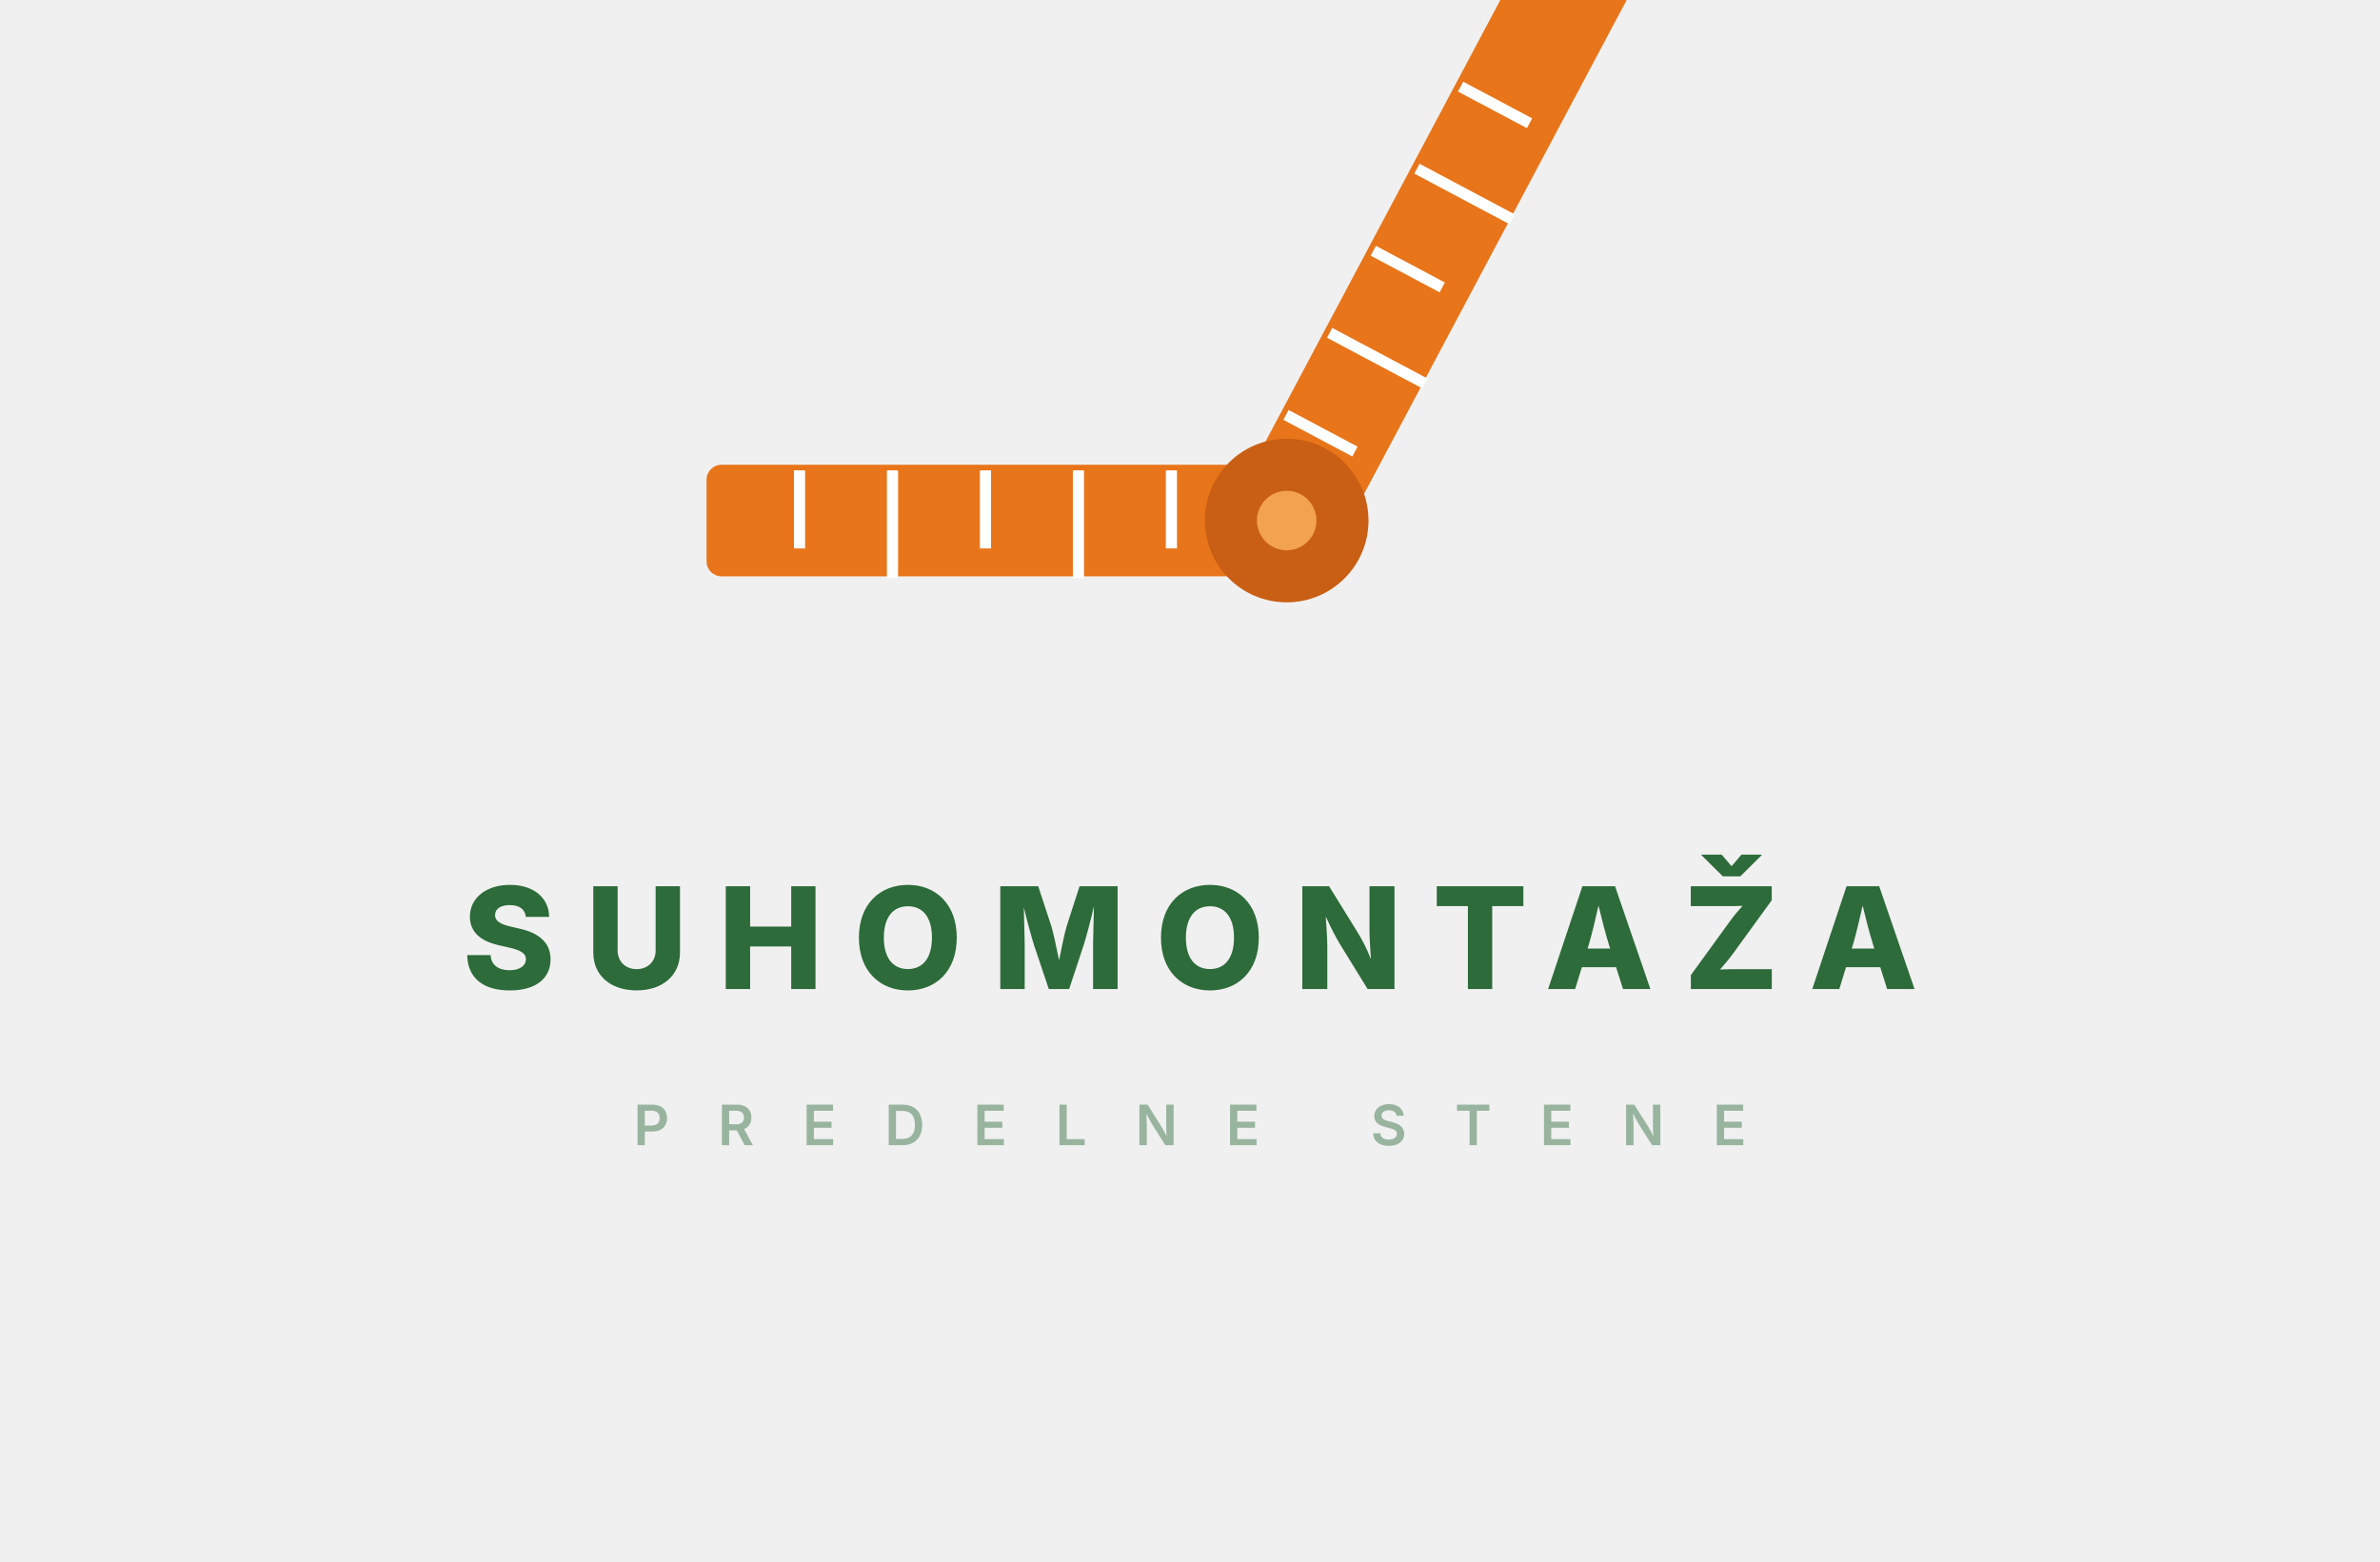
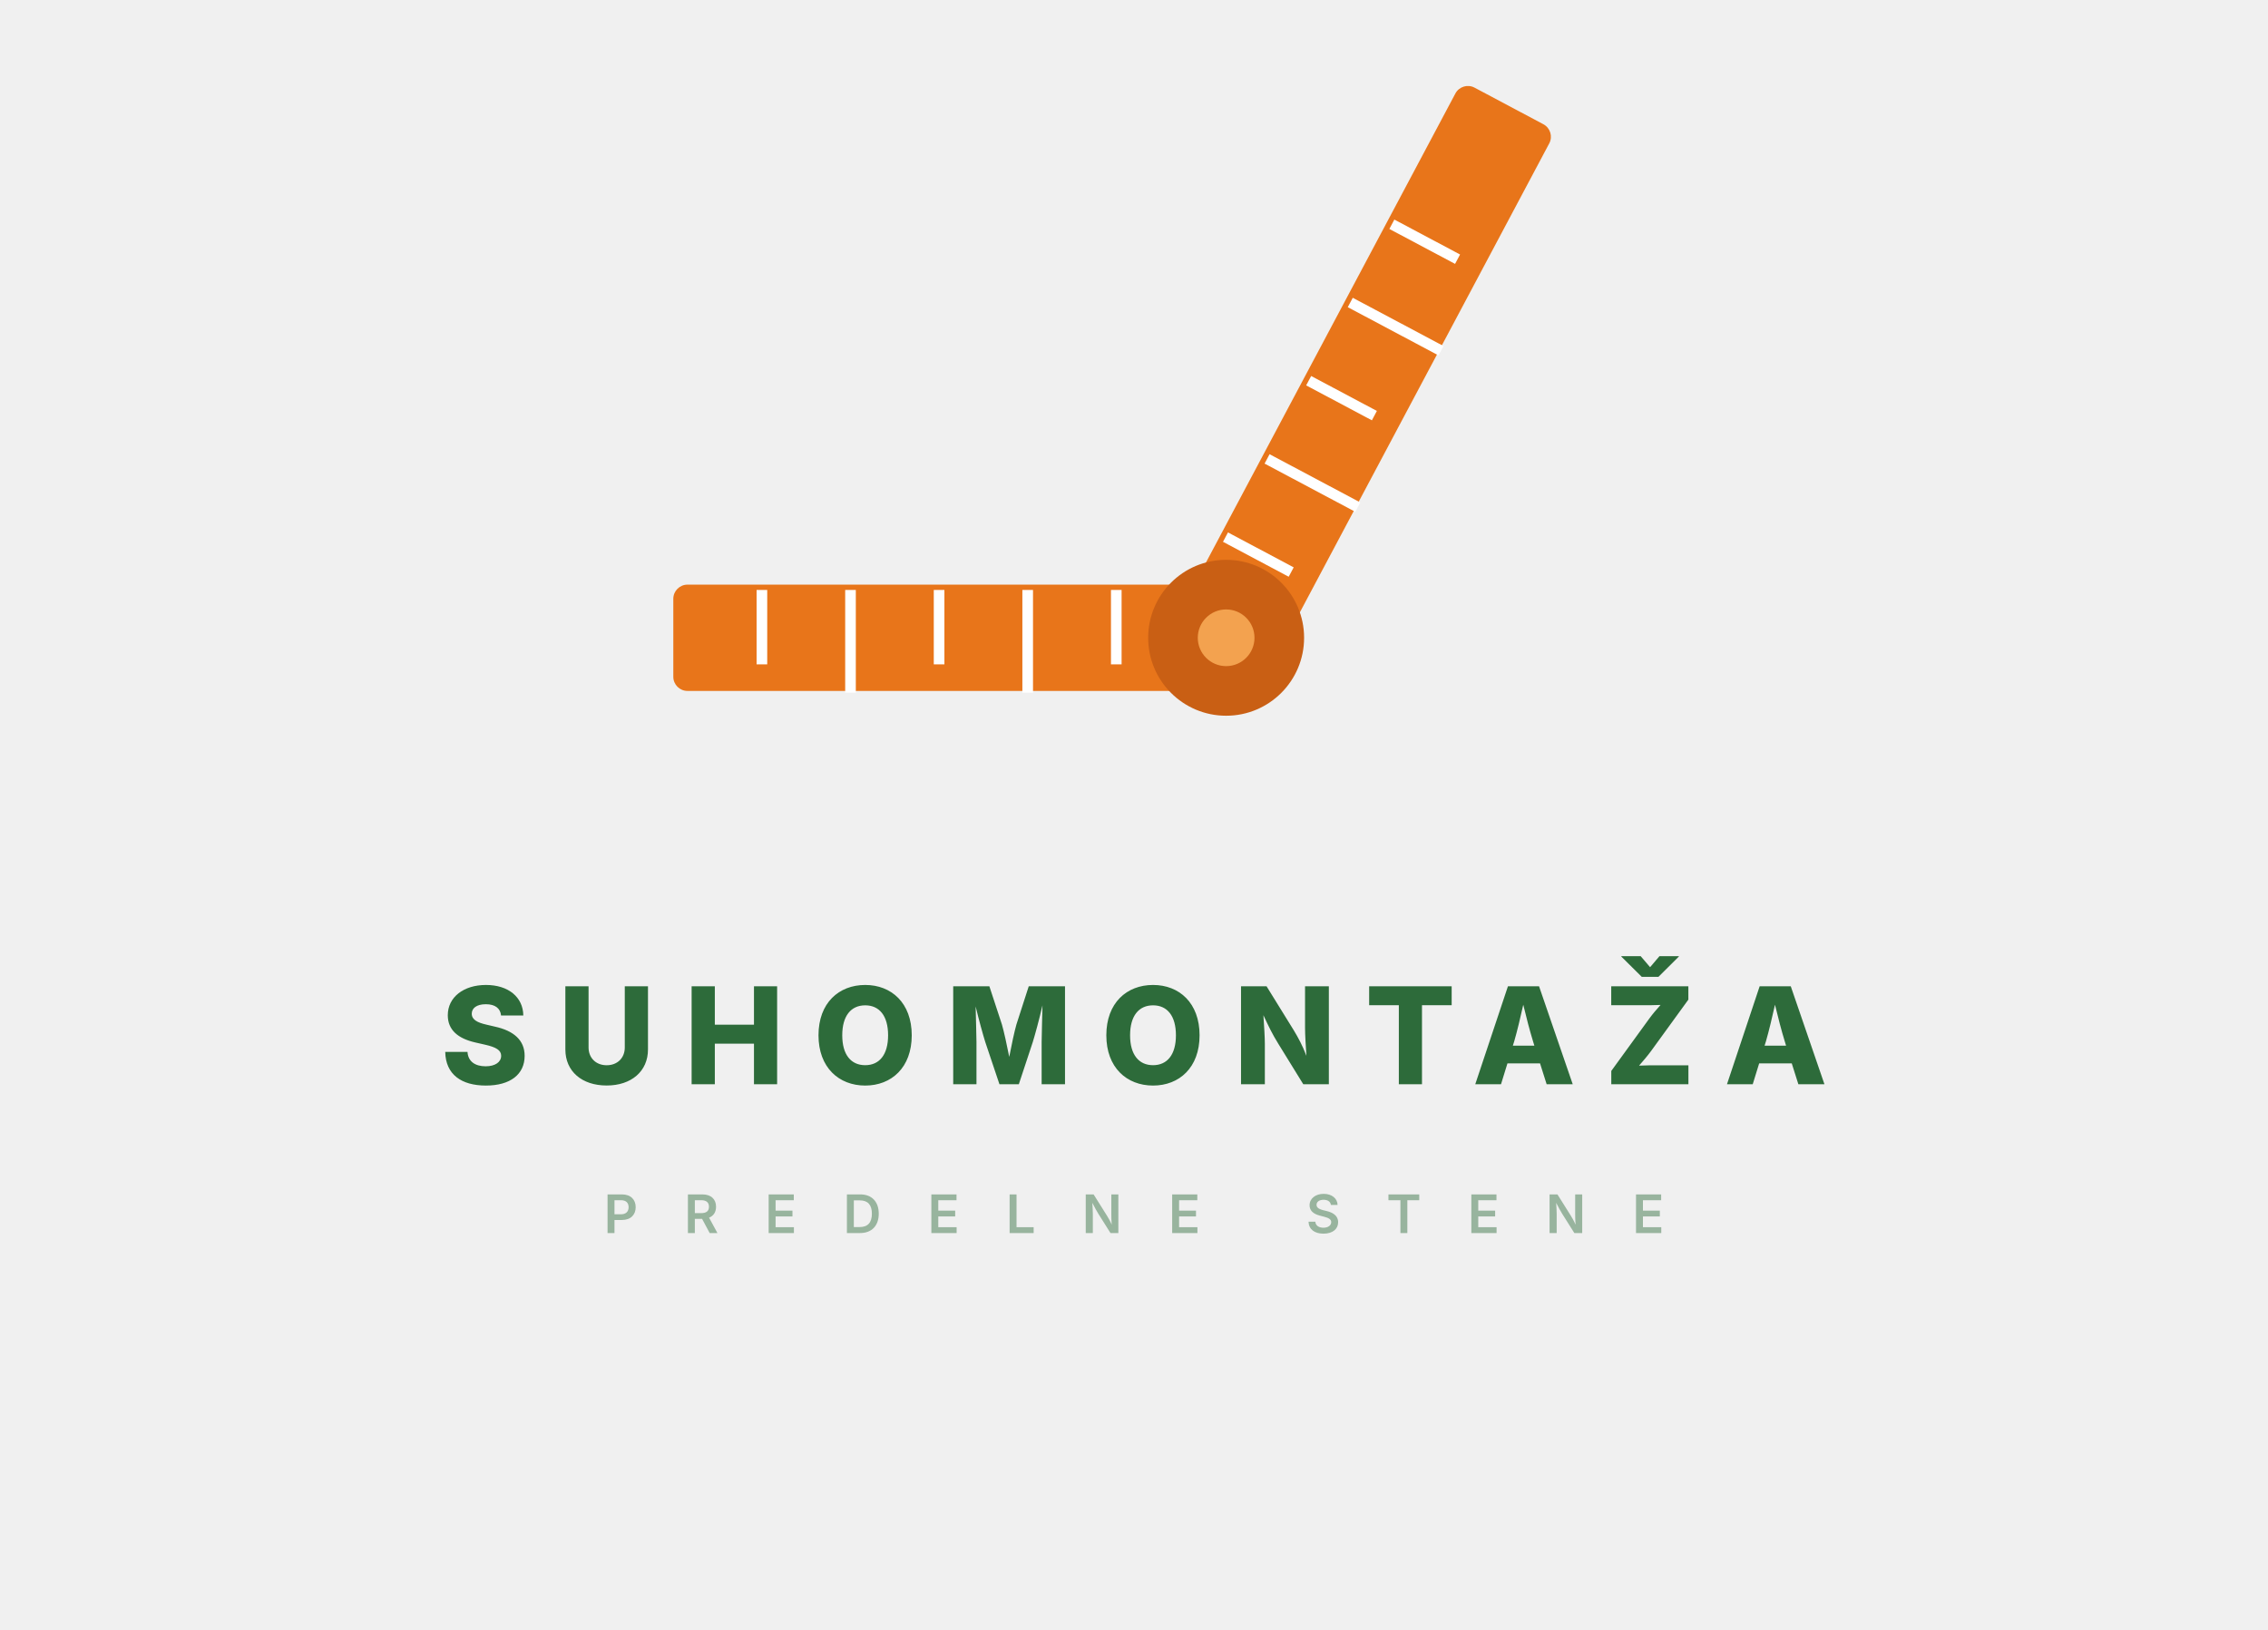
- <svg xmlns="http://www.w3.org/2000/svg" viewBox="0 0 640 420" role="img" aria-labelledby="title desc">
+ <svg xmlns="http://www.w3.org/2000/svg" viewBox="0 0 640 460" role="img" aria-labelledby="title desc">
  <g fill="none" fill-rule="evenodd">
-     <g transform="translate(190 54)">
+     <g transform="translate(190 94)">
      <g transform="translate(0 86)">
        <rect x="0" y="-15" width="170" height="30" rx="4" fill="#E8751A" />
        <g stroke="#FFFFFF" stroke-linecap="square" stroke-width="3">
          <path d="M25 -12v18" />
          <path d="M50 -12v26" />
          <path d="M75 -12v18" />
          <path d="M100 -12v26" />
          <path d="M125 -12v18" />
        </g>
      </g>
      <g transform="translate(156 86) rotate(-62)">
        <rect x="0" y="-15" width="170" height="30" rx="4" fill="#E8751A" />
        <g stroke="#FFFFFF" stroke-linecap="square" stroke-width="3">
          <path d="M25 -12v18" />
          <path d="M50 -12v26" />
          <path d="M75 -12v18" />
          <path d="M100 -12v26" />
          <path d="M125 -12v18" />
        </g>
      </g>
      <circle cx="156" cy="86" r="22" fill="#C95F14" />
      <circle cx="156" cy="86" r="8" fill="#F3A24F" />
    </g>
-     <text x="320" y="266" fill="#2D6B3A" font-family="Inter, Montserrat, Arial, sans-serif" font-size="38" font-weight="800" letter-spacing="8" text-anchor="middle">SUHOMONTAŽA</text>
-     <text x="320" y="308" fill="#2D6B3A" fill-opacity=".45" font-family="Inter, Montserrat, Arial, sans-serif" font-size="15" font-weight="600" letter-spacing="13" text-anchor="middle">PREDELNE STENE</text>
+     <text x="320" y="306" fill="#2D6B3A" font-family="Inter, Montserrat, Arial, sans-serif" font-size="38" font-weight="800" letter-spacing="8" text-anchor="middle">SUHOMONTAŽA</text>
+     <text x="320" y="348" fill="#2D6B3A" fill-opacity=".45" font-family="Inter, Montserrat, Arial, sans-serif" font-size="15" font-weight="600" letter-spacing="13" text-anchor="middle">PREDELNE STENE</text>
  </g>
</svg>
